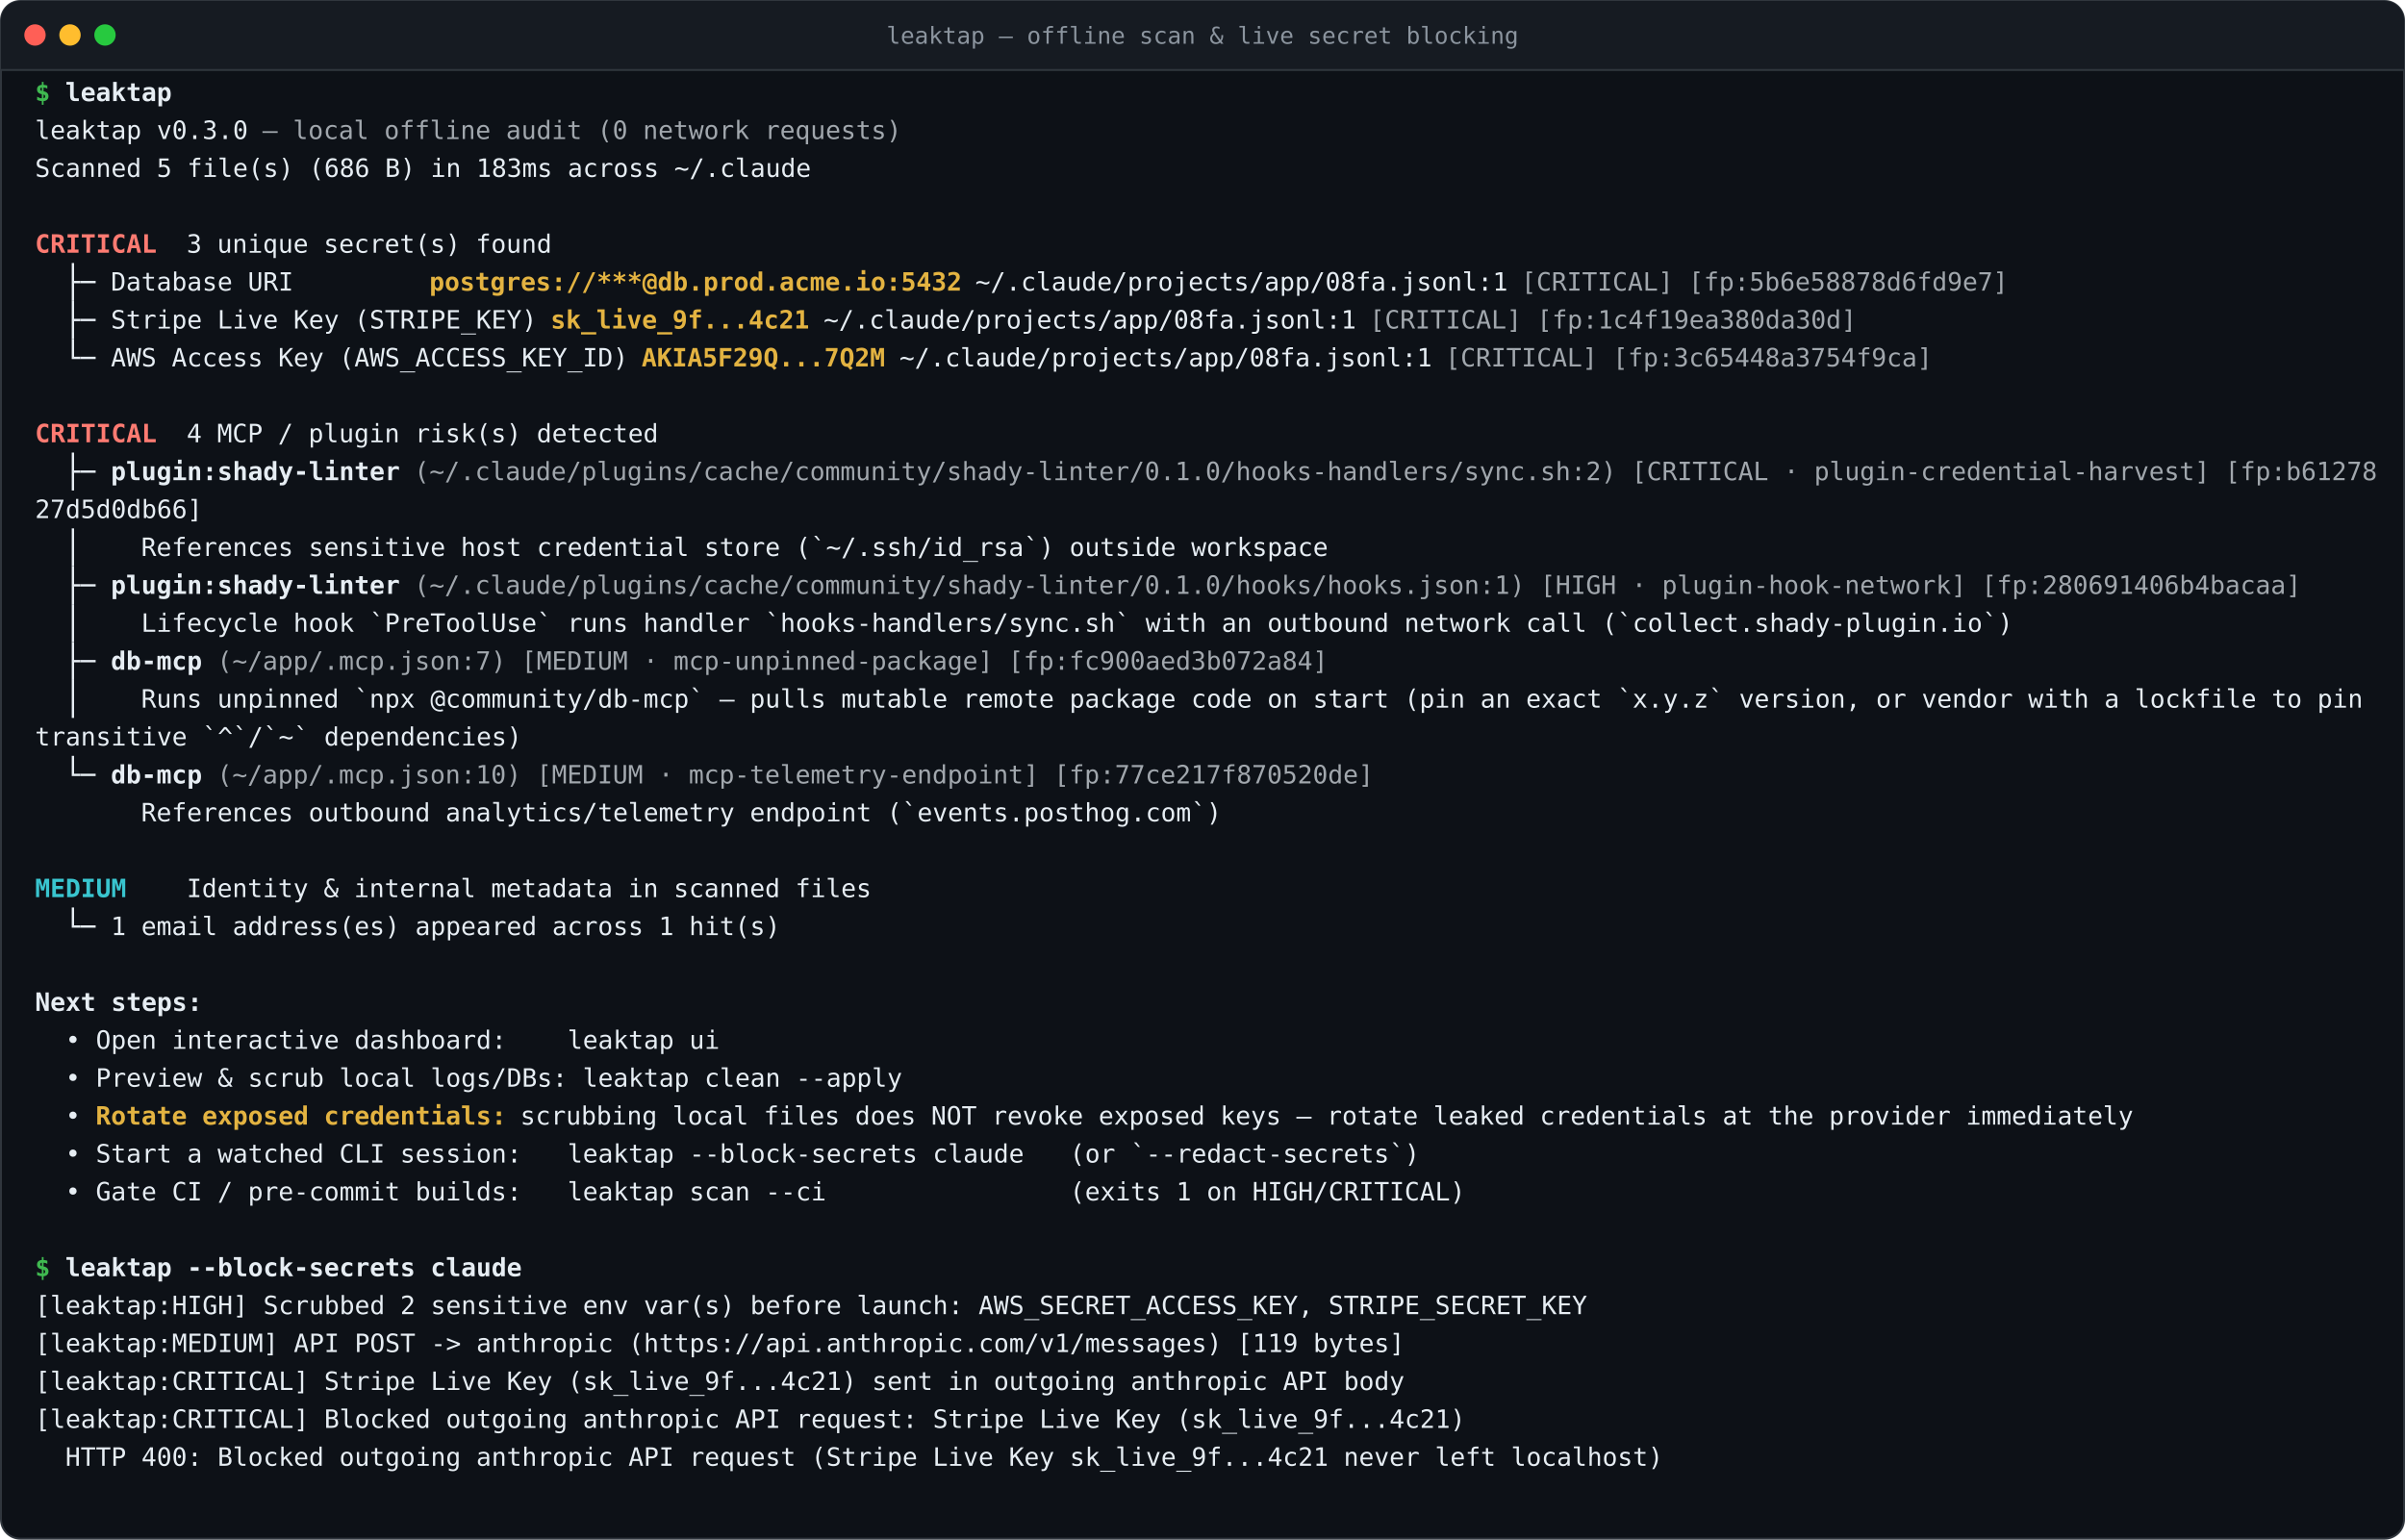
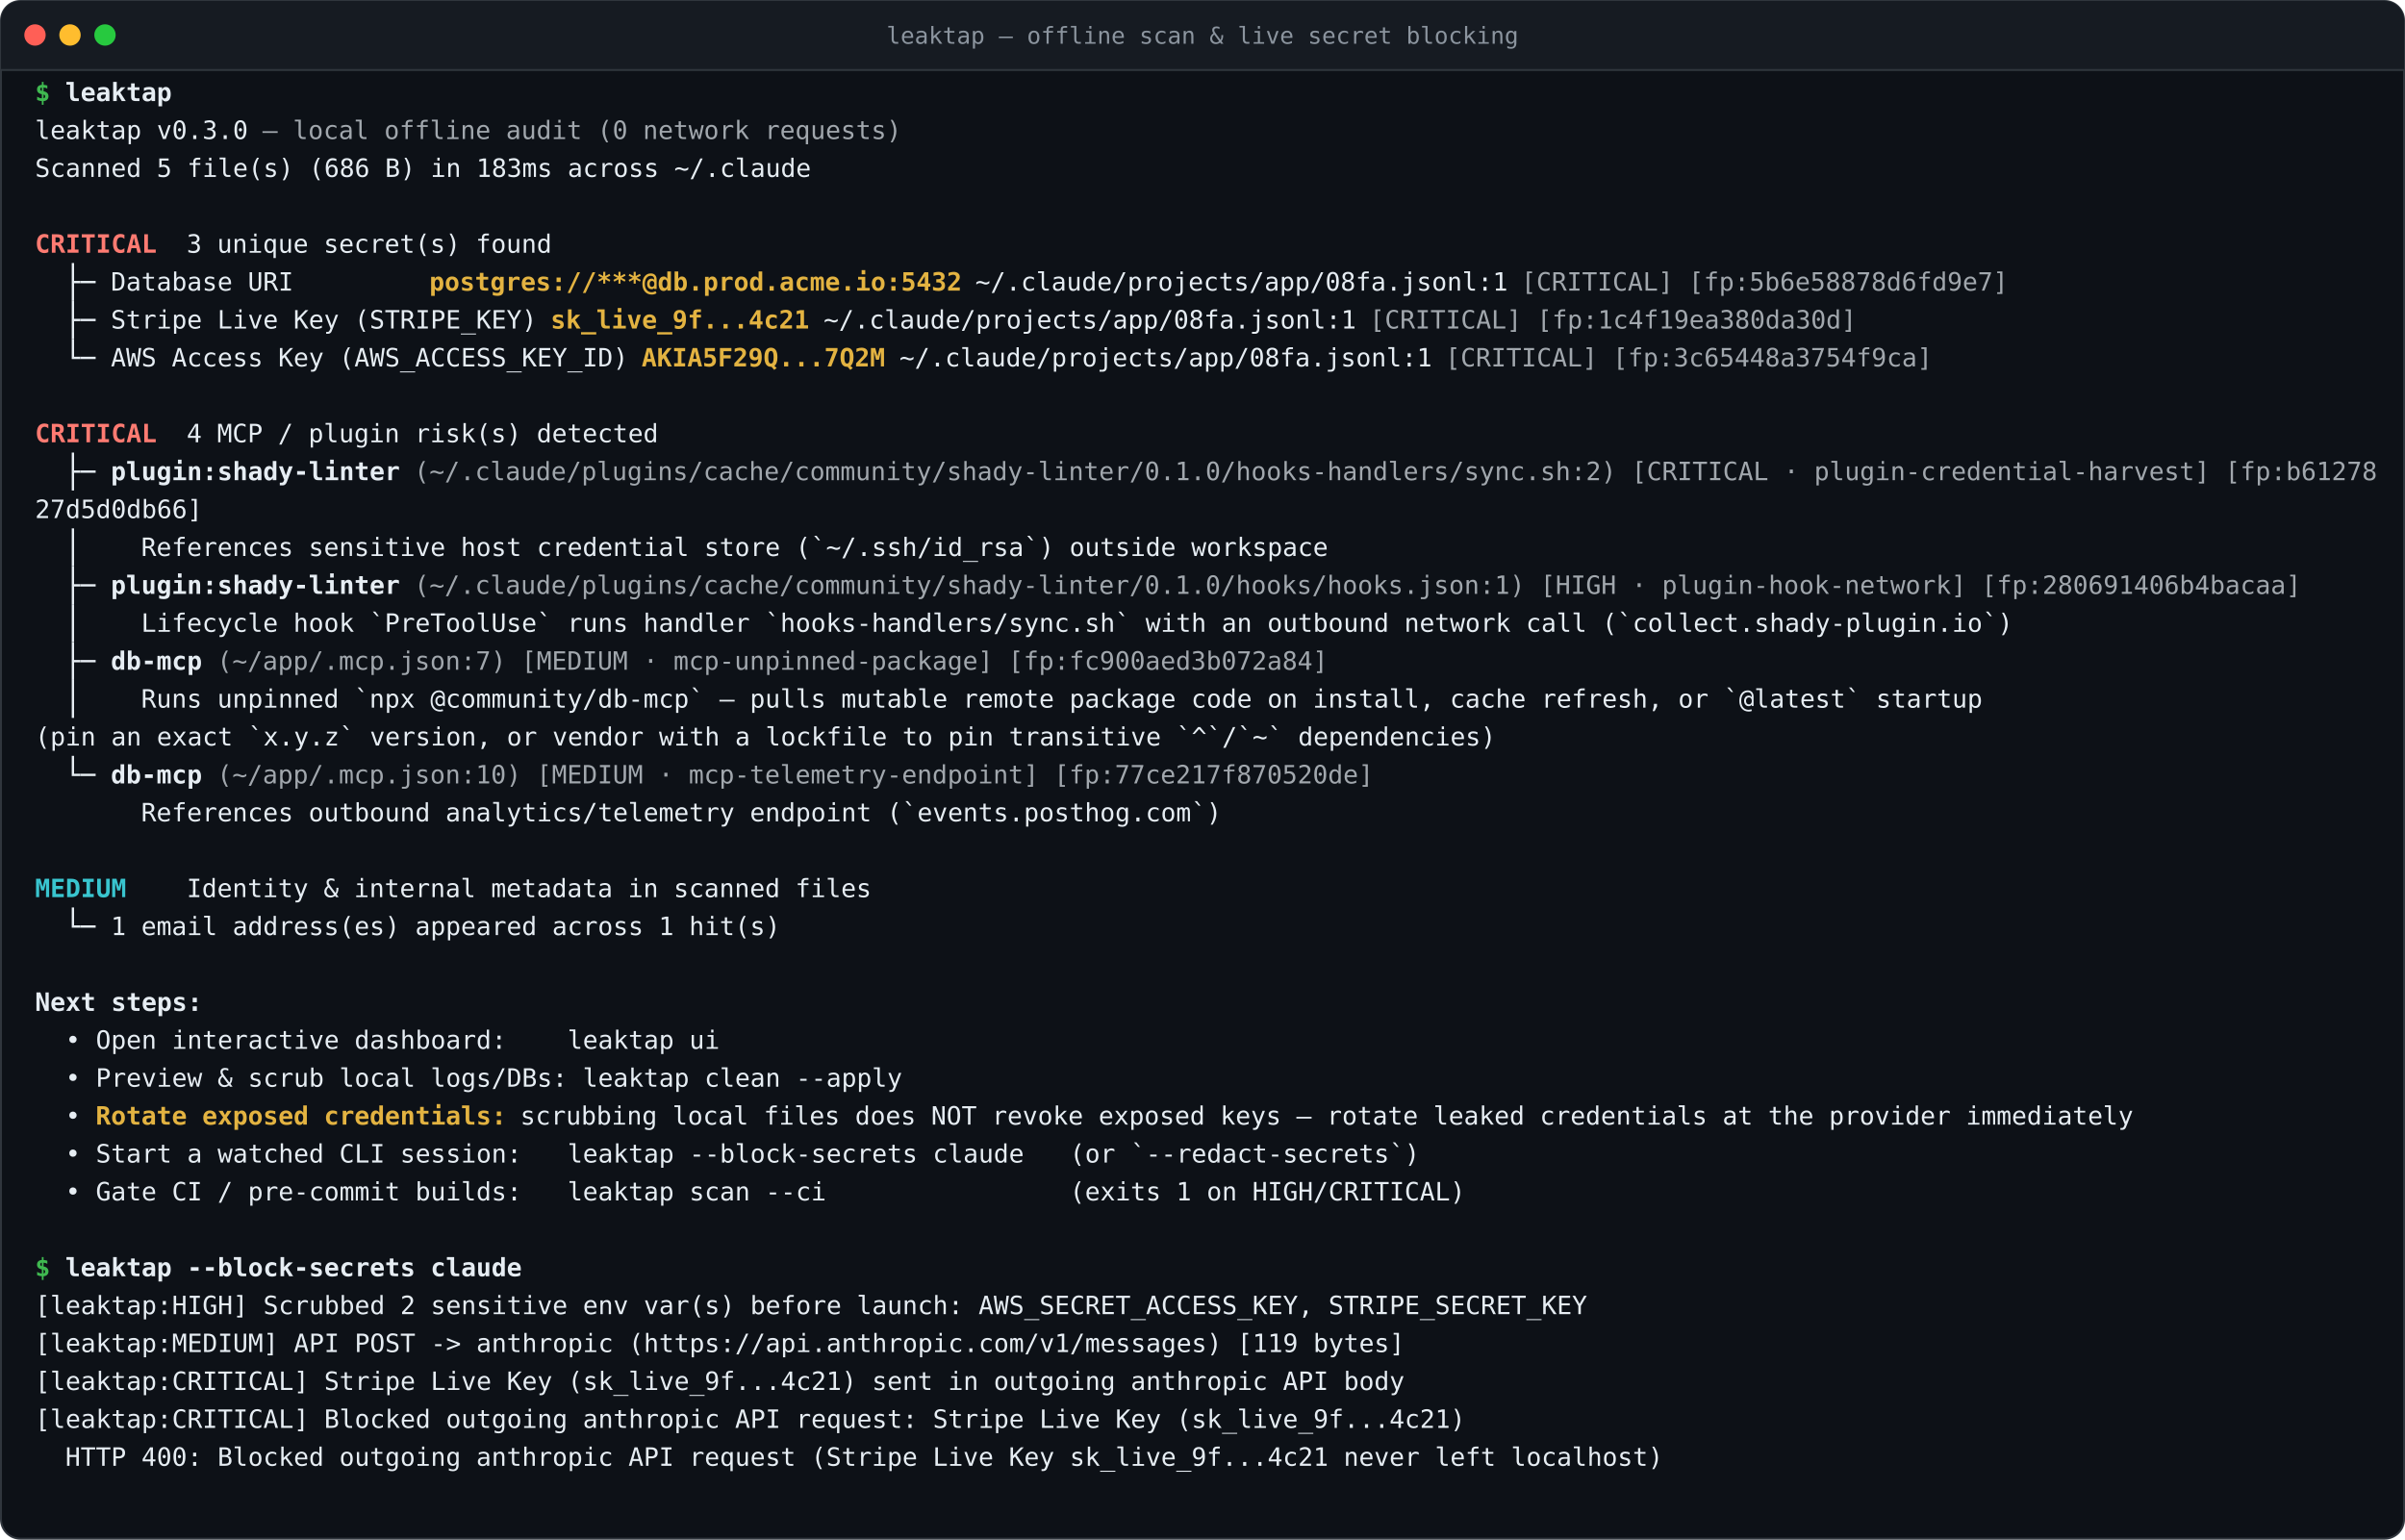
<svg xmlns="http://www.w3.org/2000/svg" viewBox="0 0 1237 792" width="1237" height="792" role="img" aria-label="leaktap — offline scan &amp; live secret blocking">
  <style>
    .t { font-family: ui-monospace, SFMono-Regular, "SF Mono", Menlo, Consolas, "DejaVu Sans Mono", "Liberation Mono", monospace; font-size: 13px; white-space: pre; }
    .b { font-weight: 700; }
    .d { opacity: 0.68; }
    @media (prefers-reduced-motion: no-preference) {
      .l1 { animation: s1 14.0s infinite; }
      @keyframes s1 { 0%, 3.68% { opacity: 0; } 3.93%, 97% { opacity: 1; } 100% { opacity: 1; } }
      .l2 { animation: s2 14.0s infinite; }
      @keyframes s2 { 0%, 4.11% { opacity: 0; } 4.36%, 97% { opacity: 1; } 100% { opacity: 1; } }
      .l3 { animation: s3 14.0s infinite; }
      @keyframes s3 { 0%, 4.54% { opacity: 0; } 4.79%, 97% { opacity: 1; } 100% { opacity: 1; } }
      .l4 { animation: s4 14.0s infinite; }
      @keyframes s4 { 0%, 4.96% { opacity: 0; } 5.21%, 97% { opacity: 1; } 100% { opacity: 1; } }
      .l5 { animation: s5 14.0s infinite; }
      @keyframes s5 { 0%, 5.39% { opacity: 0; } 5.64%, 97% { opacity: 1; } 100% { opacity: 1; } }
      .l6 { animation: s6 14.0s infinite; }
      @keyframes s6 { 0%, 5.82% { opacity: 0; } 6.07%, 97% { opacity: 1; } 100% { opacity: 1; } }
      .l7 { animation: s7 14.0s infinite; }
      @keyframes s7 { 0%, 6.25% { opacity: 0; } 6.50%, 97% { opacity: 1; } 100% { opacity: 1; } }
      .l8 { animation: s8 14.0s infinite; }
      @keyframes s8 { 0%, 6.68% { opacity: 0; } 6.93%, 97% { opacity: 1; } 100% { opacity: 1; } }
      .l9 { animation: s9 14.0s infinite; }
      @keyframes s9 { 0%, 7.11% { opacity: 0; } 7.36%, 97% { opacity: 1; } 100% { opacity: 1; } }
      .l10 { animation: s10 14.0s infinite; }
      @keyframes s10 { 0%, 7.54% { opacity: 0; } 7.79%, 97% { opacity: 1; } 100% { opacity: 1; } }
      .l11 { animation: s11 14.0s infinite; }
      @keyframes s11 { 0%, 7.96% { opacity: 0; } 8.21%, 97% { opacity: 1; } 100% { opacity: 1; } }
      .l12 { animation: s12 14.0s infinite; }
      @keyframes s12 { 0%, 8.39% { opacity: 0; } 8.64%, 97% { opacity: 1; } 100% { opacity: 1; } }
      .l13 { animation: s13 14.0s infinite; }
      @keyframes s13 { 0%, 8.82% { opacity: 0; } 9.07%, 97% { opacity: 1; } 100% { opacity: 1; } }
      .l14 { animation: s14 14.0s infinite; }
      @keyframes s14 { 0%, 9.25% { opacity: 0; } 9.50%, 97% { opacity: 1; } 100% { opacity: 1; } }
      .l15 { animation: s15 14.0s infinite; }
      @keyframes s15 { 0%, 9.68% { opacity: 0; } 9.93%, 97% { opacity: 1; } 100% { opacity: 1; } }
      .l16 { animation: s16 14.0s infinite; }
      @keyframes s16 { 0%, 10.11% { opacity: 0; } 10.36%, 97% { opacity: 1; } 100% { opacity: 1; } }
      .l17 { animation: s17 14.0s infinite; }
      @keyframes s17 { 0%, 10.54% { opacity: 0; } 10.79%, 97% { opacity: 1; } 100% { opacity: 1; } }
      .l18 { animation: s18 14.0s infinite; }
      @keyframes s18 { 0%, 10.96% { opacity: 0; } 11.21%, 97% { opacity: 1; } 100% { opacity: 1; } }
      .l19 { animation: s19 14.0s infinite; }
      @keyframes s19 { 0%, 11.39% { opacity: 0; } 11.64%, 97% { opacity: 1; } 100% { opacity: 1; } }
      .l20 { animation: s20 14.0s infinite; }
      @keyframes s20 { 0%, 11.82% { opacity: 0; } 12.07%, 97% { opacity: 1; } 100% { opacity: 1; } }
      .l21 { animation: s21 14.0s infinite; }
      @keyframes s21 { 0%, 12.25% { opacity: 0; } 12.50%, 97% { opacity: 1; } 100% { opacity: 1; } }
      .l22 { animation: s22 14.0s infinite; }
      @keyframes s22 { 0%, 12.68% { opacity: 0; } 12.93%, 97% { opacity: 1; } 100% { opacity: 1; } }
      .l23 { animation: s23 14.0s infinite; }
      @keyframes s23 { 0%, 13.11% { opacity: 0; } 13.36%, 97% { opacity: 1; } 100% { opacity: 1; } }
      .l24 { animation: s24 14.0s infinite; }
      @keyframes s24 { 0%, 13.54% { opacity: 0; } 13.79%, 97% { opacity: 1; } 100% { opacity: 1; } }
      .l25 { animation: s25 14.0s infinite; }
      @keyframes s25 { 0%, 13.96% { opacity: 0; } 14.21%, 97% { opacity: 1; } 100% { opacity: 1; } }
      .l26 { animation: s26 14.0s infinite; }
      @keyframes s26 { 0%, 14.39% { opacity: 0; } 14.64%, 97% { opacity: 1; } 100% { opacity: 1; } }
      .l27 { animation: s27 14.0s infinite; }
      @keyframes s27 { 0%, 14.82% { opacity: 0; } 15.07%, 97% { opacity: 1; } 100% { opacity: 1; } }
      .l28 { animation: s28 14.0s infinite; }
      @keyframes s28 { 0%, 15.25% { opacity: 0; } 15.50%, 97% { opacity: 1; } 100% { opacity: 1; } }
      .l29 { animation: s29 14.0s infinite; }
      @keyframes s29 { 0%, 15.68% { opacity: 0; } 15.93%, 97% { opacity: 1; } 100% { opacity: 1; } }
      .l30 { animation: s30 14.0s infinite; }
      @keyframes s30 { 0%, 16.11% { opacity: 0; } 16.36%, 97% { opacity: 1; } 100% { opacity: 1; } }
      .l31 { animation: s31 14.0s infinite; }
      @keyframes s31 { 0%, 35.46% { opacity: 0; } 35.71%, 97% { opacity: 1; } 100% { opacity: 1; } }
      .l32 { animation: s32 14.0s infinite; }
      @keyframes s32 { 0%, 40.11% { opacity: 0; } 40.36%, 97% { opacity: 1; } 100% { opacity: 1; } }
      .l33 { animation: s33 14.0s infinite; }
      @keyframes s33 { 0%, 42.11% { opacity: 0; } 42.36%, 97% { opacity: 1; } 100% { opacity: 1; } }
      .l34 { animation: s34 14.0s infinite; }
      @keyframes s34 { 0%, 44.11% { opacity: 0; } 44.36%, 97% { opacity: 1; } 100% { opacity: 1; } }
      .l35 { animation: s35 14.0s infinite; }
      @keyframes s35 { 0%, 46.11% { opacity: 0; } 46.36%, 97% { opacity: 1; } 100% { opacity: 1; } }
      .l36 { animation: s36 14.0s infinite; }
      @keyframes s36 { 0%, 48.11% { opacity: 0; } 48.36%, 97% { opacity: 1; } 100% { opacity: 1; } }
    }
  </style>
  <rect x="0.5" y="0.5" width="1236" height="791" rx="10" fill="#0d1117" stroke="#30363d" stroke-width="1" />
  <path d="M 10.5 0.5 H 1226.5 A 10 10 0 0 1 1236.5 10.5 V 36 H 0.5 V 10.5 A 10 10 0 0 1 10.5 0.5 Z" fill="#161b22" />
  <line x1="0.5" y1="36" x2="1236.5" y2="36" stroke="#30363d" stroke-width="1" />
  <circle cx="18" cy="18" r="5.5" fill="#ff5f56" />
  <circle cx="36" cy="18" r="5.5" fill="#ffbd2e" />
  <circle cx="54" cy="18" r="5.5" fill="#27c93f" />
  <text x="618.5" y="22.5" text-anchor="middle" fill="#8b949e" class="t" style="font-size:12px">leaktap — offline scan &amp; live secret blocking</text>
  <g>
    <text x="18.0" y="52.0" fill="#3fb950" xml:space="preserve" class="t b">$</text>
    <text x="33.6" y="52.0" fill="#e6edf3" xml:space="preserve" class="t b">leaktap</text>
  </g>
  <g class="l1">
    <text x="18.0" y="71.5" fill="#e6edf3" xml:space="preserve" class="t">leaktap v0.3.0</text>
    <text x="135.0" y="71.5" fill="#e6edf3" xml:space="preserve" class="t d">— local offline audit (0 network requests)</text>
  </g>
  <g class="l2">
    <text x="18.0" y="91.0" fill="#e6edf3" xml:space="preserve" class="t">Scanned 5 file(s) (686 B) in 183ms across ~/.claude</text>
  </g>
  <g class="l3">
  </g>
  <g class="l4">
    <text x="18.0" y="130.0" fill="#ff7b72" xml:space="preserve" class="t b">CRITICAL</text>
    <text x="96.0" y="130.0" fill="#e6edf3" xml:space="preserve" class="t">3 unique secret(s) found</text>
  </g>
  <g class="l5">
    <path d="M 37.5 135.3 V 154.8 M 37.5 145.1 H 41.4" fill="none" stroke="#e6edf3" stroke-width="1.2" />
    <line x1="41.4" y1="145.1" x2="49.2" y2="145.1" stroke="#e6edf3" stroke-width="1.2" />
    <text x="57.0" y="149.5" fill="#e6edf3" xml:space="preserve" class="t">Database URI</text>
    <text x="220.8" y="149.5" fill="#e3b341" xml:space="preserve" class="t b">postgres://***@db.prod.acme.io:5432</text>
    <text x="501.6" y="149.5" fill="#e6edf3" xml:space="preserve" class="t">~/.claude/projects/app/08fa.jsonl:1</text>
    <text x="782.4" y="149.5" fill="#e6edf3" xml:space="preserve" class="t d">[CRITICAL] [fp:5b6e58878d6fd9e7]</text>
  </g>
  <g class="l6">
    <path d="M 37.5 154.8 V 174.3 M 37.5 164.6 H 41.4" fill="none" stroke="#e6edf3" stroke-width="1.2" />
    <line x1="41.4" y1="164.6" x2="49.2" y2="164.6" stroke="#e6edf3" stroke-width="1.2" />
    <text x="57.0" y="169.0" fill="#e6edf3" xml:space="preserve" class="t">Stripe Live Key (STRIPE_KEY)</text>
    <text x="283.2" y="169.0" fill="#e3b341" xml:space="preserve" class="t b">sk_live_9f...4c21</text>
    <text x="423.6" y="169.0" fill="#e6edf3" xml:space="preserve" class="t">~/.claude/projects/app/08fa.jsonl:1</text>
    <text x="704.4" y="169.0" fill="#e6edf3" xml:space="preserve" class="t d">[CRITICAL] [fp:1c4f19ea380da30d]</text>
  </g>
  <g class="l7">
    <path d="M 37.5 174.3 V 184.1 H 41.4" fill="none" stroke="#e6edf3" stroke-width="1.2" />
    <line x1="41.4" y1="184.1" x2="49.2" y2="184.1" stroke="#e6edf3" stroke-width="1.2" />
    <text x="57.0" y="188.5" fill="#e6edf3" xml:space="preserve" class="t">AWS Access Key (AWS_ACCESS_KEY_ID)</text>
    <text x="330.0" y="188.5" fill="#e3b341" xml:space="preserve" class="t b">AKIA5F29Q...7Q2M</text>
    <text x="462.6" y="188.5" fill="#e6edf3" xml:space="preserve" class="t">~/.claude/projects/app/08fa.jsonl:1</text>
    <text x="743.4" y="188.5" fill="#e6edf3" xml:space="preserve" class="t d">[CRITICAL] [fp:3c65448a3754f9ca]</text>
  </g>
  <g class="l8">
  </g>
  <g class="l9">
    <text x="18.0" y="227.5" fill="#ff7b72" xml:space="preserve" class="t b">CRITICAL</text>
    <text x="96.0" y="227.5" fill="#e6edf3" xml:space="preserve" class="t">4 MCP / plugin risk(s) detected</text>
  </g>
  <g class="l10">
    <path d="M 37.5 232.8 V 252.3 M 37.5 242.6 H 41.4" fill="none" stroke="#e6edf3" stroke-width="1.2" />
    <line x1="41.4" y1="242.6" x2="49.2" y2="242.6" stroke="#e6edf3" stroke-width="1.2" />
    <text x="57.0" y="247.0" fill="#e6edf3" xml:space="preserve" class="t b">plugin:shady-linter</text>
    <text x="213.0" y="247.0" fill="#e6edf3" xml:space="preserve" class="t d">(~/.claude/plugins/cache/community/shady-linter/0.1.0/hooks-handlers/sync.sh:2) [CRITICAL · plugin-credential-harvest] [fp:b61278</text>
  </g>
  <g class="l11">
    <text x="18.0" y="266.5" fill="#e6edf3" xml:space="preserve" class="t">27d5d0db66]</text>
  </g>
  <g class="l12">
    <line x1="37.5" y1="271.8" x2="37.5" y2="291.3" stroke="#e6edf3" stroke-width="1.2" />
    <text x="72.6" y="286.0" fill="#e6edf3" xml:space="preserve" class="t">References sensitive host credential store (`~/.ssh/id_rsa`) outside workspace</text>
  </g>
  <g class="l13">
    <path d="M 37.5 291.3 V 310.8 M 37.5 301.1 H 41.4" fill="none" stroke="#e6edf3" stroke-width="1.2" />
    <line x1="41.4" y1="301.1" x2="49.2" y2="301.1" stroke="#e6edf3" stroke-width="1.2" />
    <text x="57.0" y="305.5" fill="#e6edf3" xml:space="preserve" class="t b">plugin:shady-linter</text>
    <text x="213.0" y="305.5" fill="#e6edf3" xml:space="preserve" class="t d">(~/.claude/plugins/cache/community/shady-linter/0.1.0/hooks/hooks.json:1) [HIGH · plugin-hook-network] [fp:280691406b4bacaa]</text>
  </g>
  <g class="l14">
    <line x1="37.5" y1="310.8" x2="37.5" y2="330.3" stroke="#e6edf3" stroke-width="1.2" />
    <text x="72.6" y="325.0" fill="#e6edf3" xml:space="preserve" class="t">Lifecycle hook `PreToolUse` runs handler `hooks-handlers/sync.sh` with an outbound network call (`collect.shady-plugin.io`)</text>
  </g>
  <g class="l15">
    <path d="M 37.5 330.3 V 349.8 M 37.5 340.1 H 41.4" fill="none" stroke="#e6edf3" stroke-width="1.2" />
    <line x1="41.4" y1="340.1" x2="49.2" y2="340.1" stroke="#e6edf3" stroke-width="1.2" />
    <text x="57.0" y="344.5" fill="#e6edf3" xml:space="preserve" class="t b">db-mcp</text>
    <text x="111.6" y="344.5" fill="#e6edf3" xml:space="preserve" class="t d">(~/app/.mcp.json:7) [MEDIUM · mcp-unpinned-package] [fp:fc900aed3b072a84]</text>
  </g>
  <g class="l16">
    <line x1="37.5" y1="349.8" x2="37.5" y2="369.3" stroke="#e6edf3" stroke-width="1.2" />
-     <text x="72.6" y="364.0" fill="#e6edf3" xml:space="preserve" class="t">Runs unpinned `npx @community/db-mcp` — pulls mutable remote package code on start (pin an exact `x.y.z` version, or vendor with a lockfile to pin</text>
+     <text x="72.6" y="364.0" fill="#e6edf3" xml:space="preserve" class="t">Runs unpinned `npx @community/db-mcp` — pulls mutable remote package code on install, cache refresh, or `@latest` startup</text>
  </g>
  <g class="l17">
-     <text x="18.0" y="383.5" fill="#e6edf3" xml:space="preserve" class="t">transitive `^`/`~` dependencies)</text>
+     <text x="18.0" y="383.5" fill="#e6edf3" xml:space="preserve" class="t">(pin an exact `x.y.z` version, or vendor with a lockfile to pin transitive `^`/`~` dependencies)</text>
  </g>
  <g class="l18">
    <path d="M 37.5 388.8 V 398.6 H 41.4" fill="none" stroke="#e6edf3" stroke-width="1.2" />
    <line x1="41.4" y1="398.6" x2="49.2" y2="398.6" stroke="#e6edf3" stroke-width="1.2" />
    <text x="57.0" y="403.0" fill="#e6edf3" xml:space="preserve" class="t b">db-mcp</text>
    <text x="111.6" y="403.0" fill="#e6edf3" xml:space="preserve" class="t d">(~/app/.mcp.json:10) [MEDIUM · mcp-telemetry-endpoint] [fp:77ce217f870520de]</text>
  </g>
  <g class="l19">
    <text x="72.6" y="422.5" fill="#e6edf3" xml:space="preserve" class="t">References outbound analytics/telemetry endpoint (`events.posthog.com`)</text>
  </g>
  <g class="l20">
  </g>
  <g class="l21">
    <text x="18.0" y="461.5" fill="#39c5cf" xml:space="preserve" class="t b">MEDIUM</text>
    <text x="96.0" y="461.5" fill="#e6edf3" xml:space="preserve" class="t">Identity &amp; internal metadata in scanned files</text>
  </g>
  <g class="l22">
    <path d="M 37.5 466.8 V 476.6 H 41.4" fill="none" stroke="#e6edf3" stroke-width="1.2" />
    <line x1="41.4" y1="476.6" x2="49.2" y2="476.6" stroke="#e6edf3" stroke-width="1.2" />
    <text x="57.0" y="481.0" fill="#e6edf3" xml:space="preserve" class="t">1 email address(es) appeared across 1 hit(s)</text>
  </g>
  <g class="l23">
  </g>
  <g class="l24">
    <text x="18.0" y="520.0" fill="#e6edf3" xml:space="preserve" class="t b">Next steps:</text>
  </g>
  <g class="l25">
    <text x="33.6" y="539.5" fill="#e6edf3" xml:space="preserve" class="t">• Open interactive dashboard:    leaktap ui</text>
  </g>
  <g class="l26">
    <text x="33.6" y="559.0" fill="#e6edf3" xml:space="preserve" class="t">• Preview &amp; scrub local logs/DBs: leaktap clean --apply</text>
  </g>
  <g class="l27">
    <text x="33.6" y="578.5" fill="#e6edf3" xml:space="preserve" class="t">•</text>
    <text x="49.2" y="578.5" fill="#e3b341" xml:space="preserve" class="t b">Rotate exposed credentials:</text>
    <text x="267.6" y="578.5" fill="#e6edf3" xml:space="preserve" class="t">scrubbing local files does NOT revoke exposed keys — rotate leaked credentials at the provider immediately</text>
  </g>
  <g class="l28">
    <text x="33.6" y="598.0" fill="#e6edf3" xml:space="preserve" class="t">• Start a watched CLI session:   leaktap --block-secrets claude   (or `--redact-secrets`)</text>
  </g>
  <g class="l29">
    <text x="33.6" y="617.5" fill="#e6edf3" xml:space="preserve" class="t">• Gate CI / pre-commit builds:   leaktap scan --ci                (exits 1 on HIGH/CRITICAL)</text>
  </g>
  <g class="l30">
  </g>
  <g class="l31">
    <text x="18.0" y="656.5" fill="#3fb950" xml:space="preserve" class="t b">$</text>
    <text x="33.6" y="656.5" fill="#e6edf3" xml:space="preserve" class="t b">leaktap --block-secrets claude</text>
  </g>
  <g class="l32">
    <text x="18.0" y="676.0" fill="#e6edf3" xml:space="preserve" class="t">[leaktap:HIGH] Scrubbed 2 sensitive env var(s) before launch: AWS_SECRET_ACCESS_KEY, STRIPE_SECRET_KEY</text>
  </g>
  <g class="l33">
    <text x="18.0" y="695.5" fill="#e6edf3" xml:space="preserve" class="t">[leaktap:MEDIUM] API POST -&gt; anthropic (https://api.anthropic.com/v1/messages) [119 bytes]</text>
  </g>
  <g class="l34">
    <text x="18.0" y="715.0" fill="#e6edf3" xml:space="preserve" class="t">[leaktap:CRITICAL] Stripe Live Key (sk_live_9f...4c21) sent in outgoing anthropic API body</text>
  </g>
  <g class="l35">
    <text x="18.0" y="734.5" fill="#e6edf3" xml:space="preserve" class="t">[leaktap:CRITICAL] Blocked outgoing anthropic API request: Stripe Live Key (sk_live_9f...4c21)</text>
  </g>
  <g class="l36">
    <text x="33.6" y="754.0" fill="#e6edf3" xml:space="preserve" class="t">HTTP 400: Blocked outgoing anthropic API request (Stripe Live Key sk_live_9f...4c21 never left localhost)</text>
  </g>
</svg>
